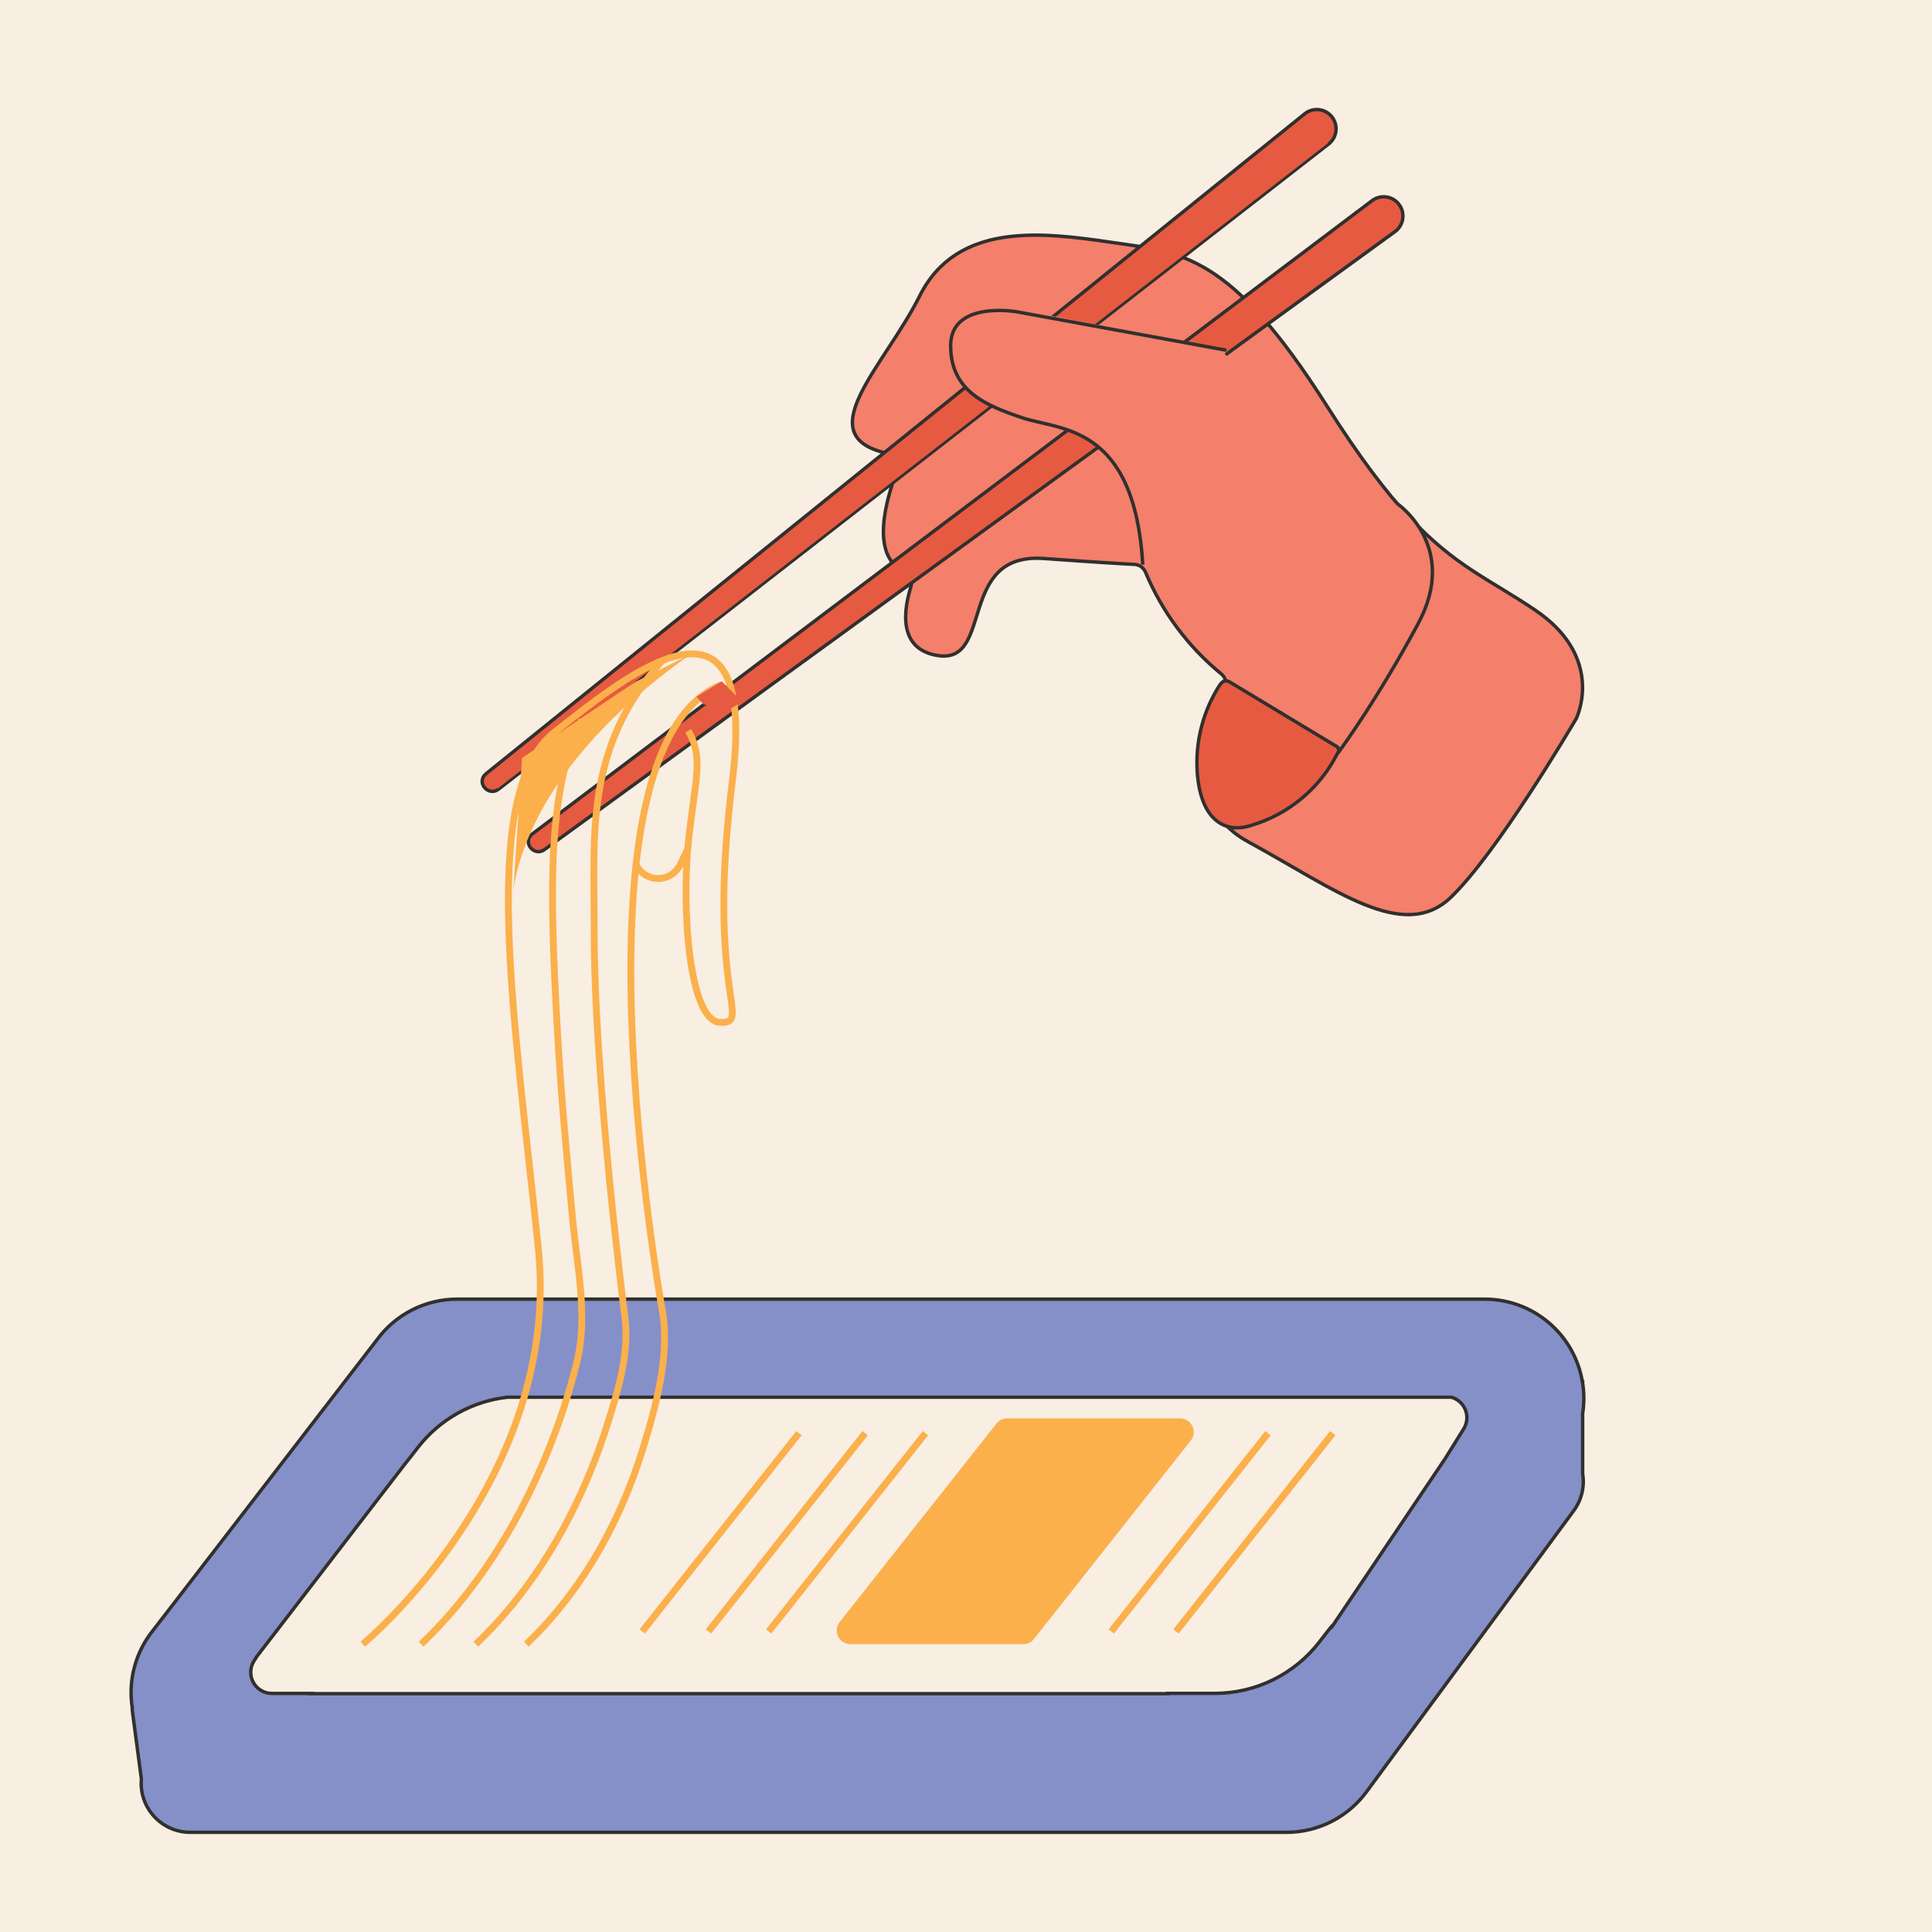
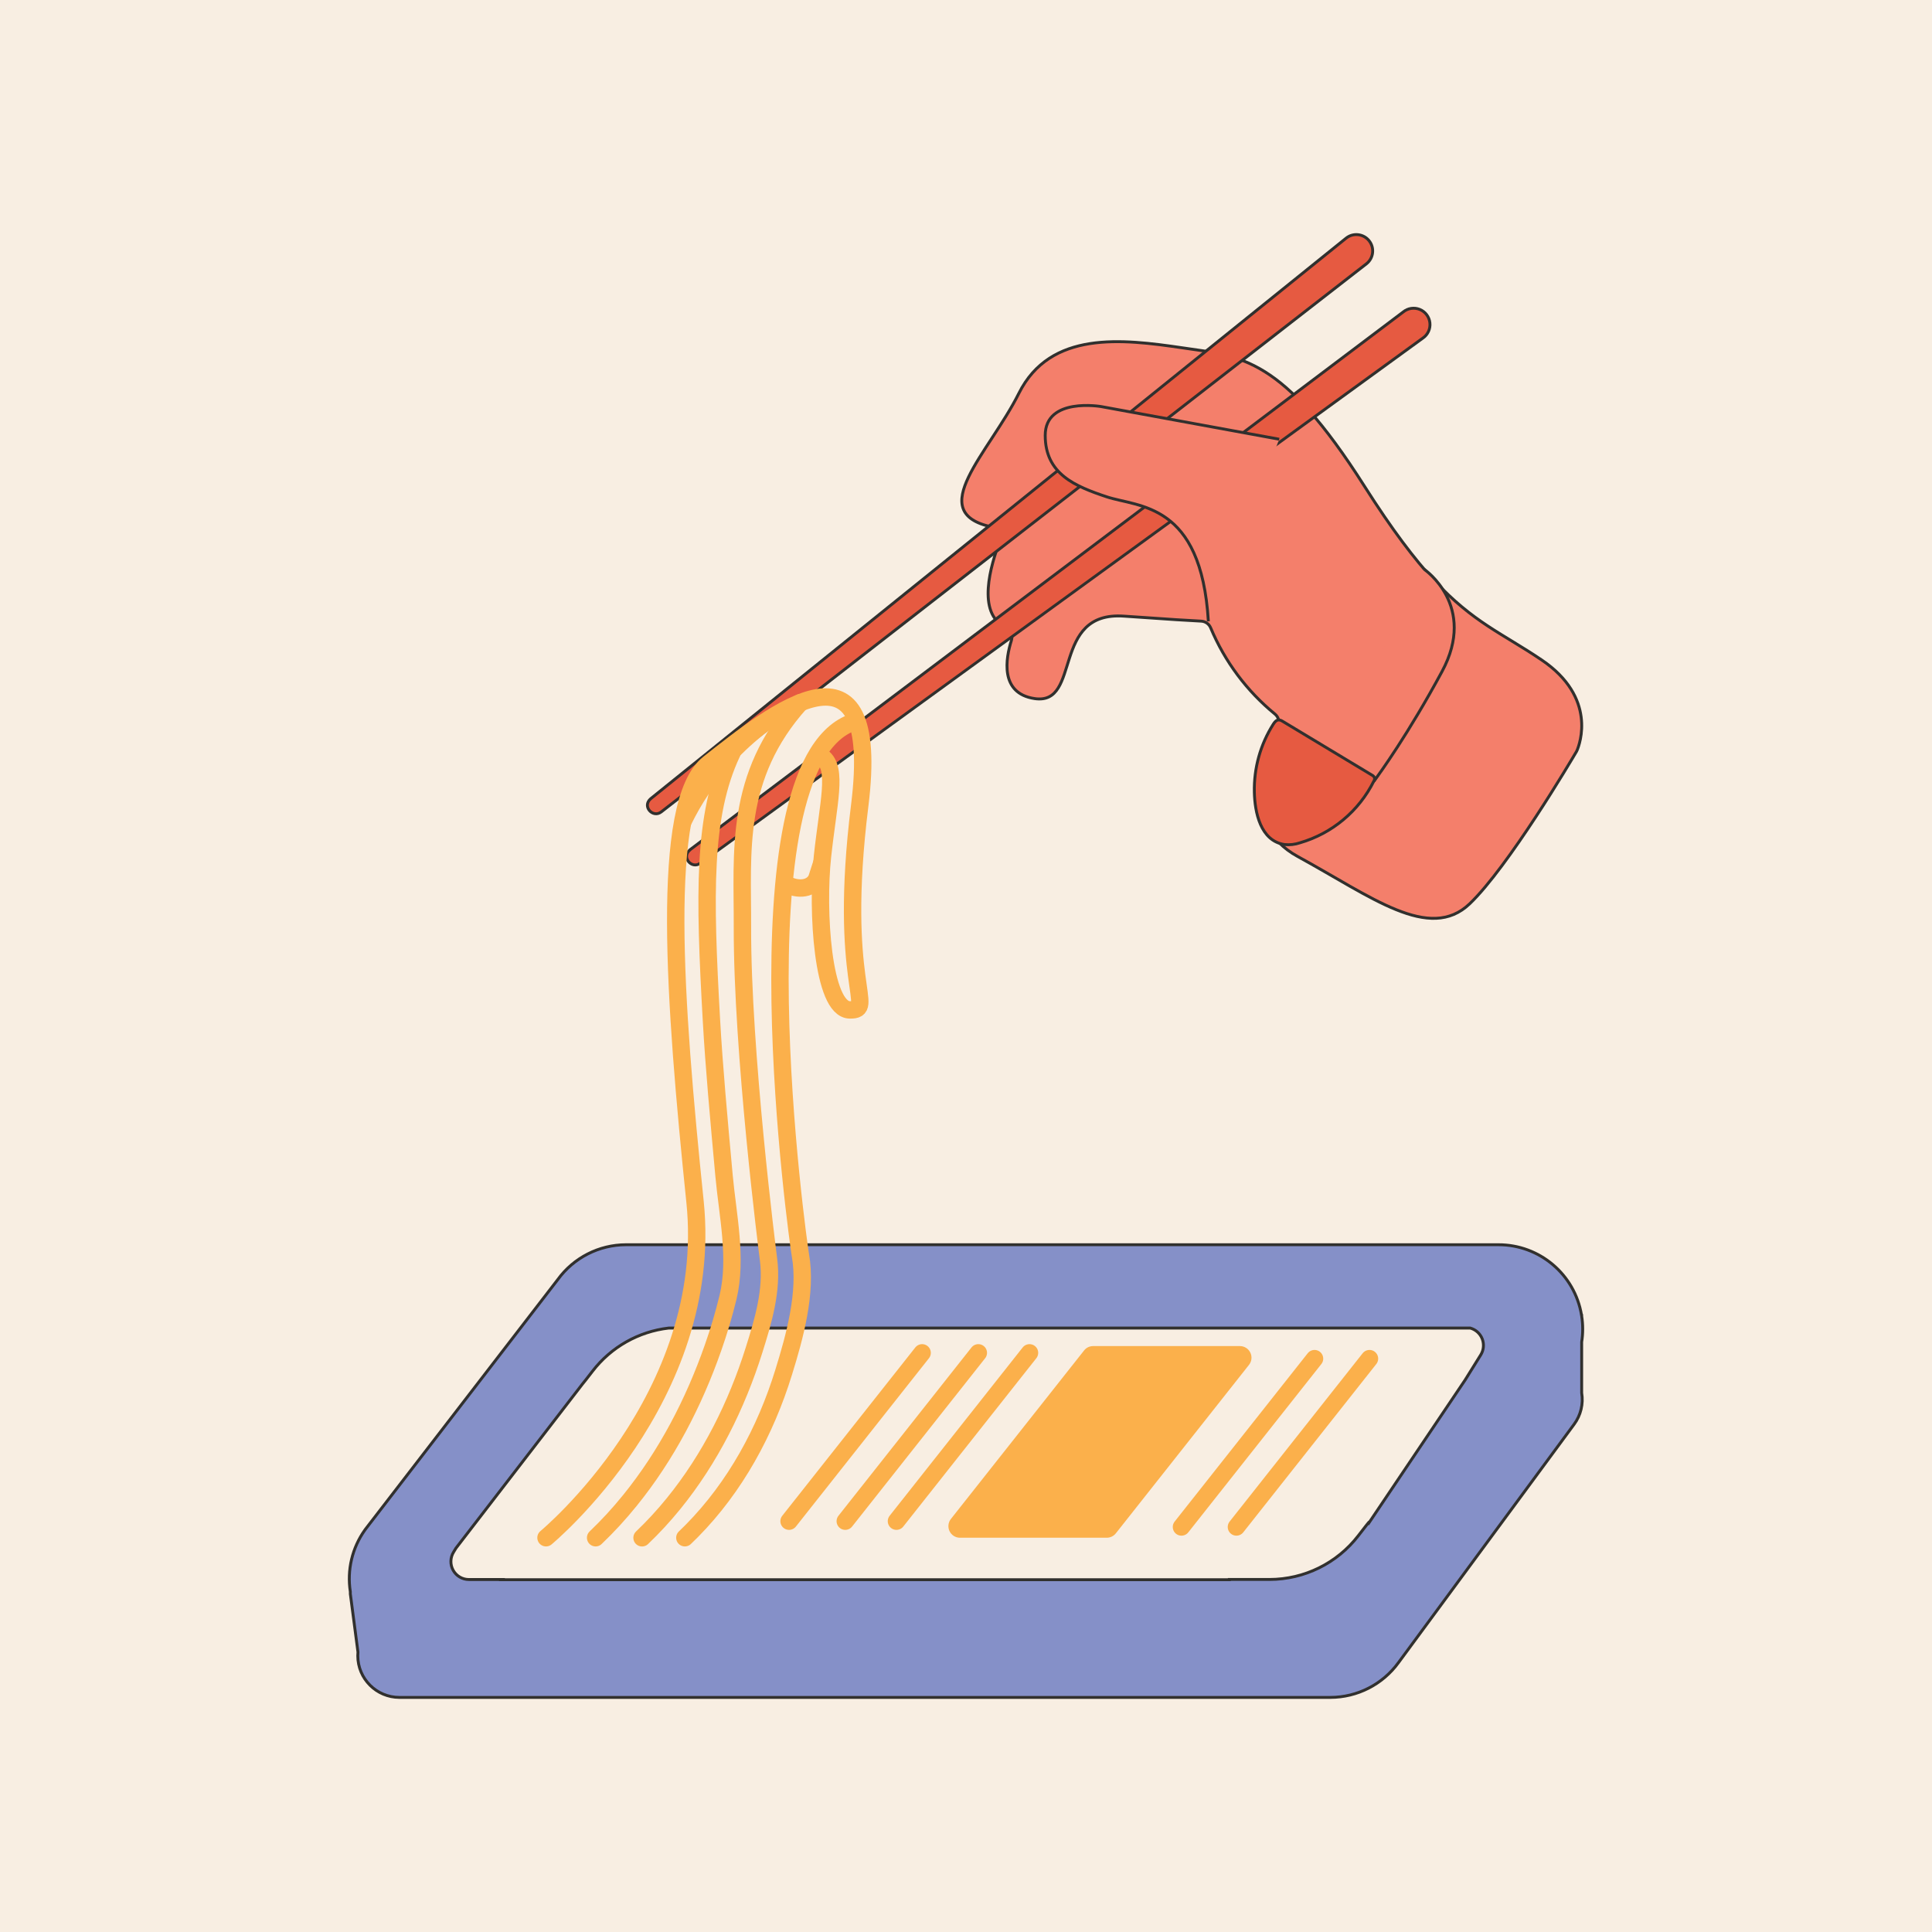
- <svg xmlns="http://www.w3.org/2000/svg" viewBox="0 0 849 849">
-   <defs>
-     <style>
-       .cls-1 {
-         fill: #f8eee2;
-       }
- 
-       .cls-2, .cls-4 {
-         fill: #f47f6b;
-       }
- 
-       .cls-2, .cls-3, .cls-5 {
-         stroke: #31302e;
-         stroke-width: 1.5px;
-       }
- 
-       .cls-2, .cls-3, .cls-5, .cls-7 {
-         stroke-miterlimit: 10;
-       }
- 
-       .cls-3, .cls-8 {
-         fill: #e65a41;
-       }
- 
-       .cls-5 {
-         fill: #8590c8;
-       }
- 
-       .cls-6 {
-         fill: #fbb04b;
-       }
- 
-       .cls-7 {
-         fill: none;
-         stroke: #fbb04b;
-         stroke-width: 3px;
-       }
-     </style>
-   </defs>
+ <svg xmlns="http://www.w3.org/2000/svg" viewBox="0 0 1000 1000">
  <g id="Capa_2" data-name="Capa 2">
    <g id="Layer_1" data-name="Layer 1">
-       <rect class="cls-1" width="849" height="849" />
-       <path class="cls-2" d="M536.7,296.17a5.64,5.64,0,0,1,1.5,6.87c-6.13,12.29-21.28,49.64,10.32,66.88,38.13,20.81,68.09,44.41,89,24.44,20.06-19.19,52.68-74.4,55.23-78.72A4.73,4.73,0,0,0,693,315c1.38-3.22,10.44-27.4-18.32-46.85-20.45-13.84-35.33-19.3-55.45-41-10.25-11-21.85-26.25-36.25-48.92-42.67-67.18-63.56-67.18-94.43-71.72s-68.09-9.08-84.44,23.6c-15.45,30.9-49.31,61.56-14,69.15a5.65,5.65,0,0,1,4.11,7.54c-4.62,12-12.13,37.18,2.91,44.27a5.71,5.71,0,0,1,3.15,6.86c-2.92,9.22-6.24,27.47,12,30.17,24.52,3.63,8.18-45.4,46.31-42.68,23.88,1.71,34.95,2.35,39.88,2.59a5.6,5.6,0,0,1,4.95,3.51A115.19,115.19,0,0,0,536.7,296.17Z" />
-       <path class="cls-3" d="M213.59,340,573.52,49.87a8.47,8.47,0,0,1,10.62,13.19S219,346.84,219,346.86c-4.29,3.26-10-2.91-5.43-6.86Z" />
-       <path class="cls-3" d="M234,366.4,603.08,88.07a8.47,8.47,0,0,1,10.2,13.52S239.18,373.41,239.16,373.43c-4.39,3.13-9.87-3.22-5.21-7Z" />
-       <path class="cls-2" d="M614,221.31s27.54,18.76,9.13,52.86c-17.54,32.51-32.22,52.66-35.08,56.62-.16.22-23.42,14.72-23.61,14.92-2.28,2.36-15.83,9.41-25,17.6" />
-       <path class="cls-3" d="M540.07,299.54c.26.13.51.28.76.42l46,27.75a2,2,0,0,1,1,3.17,62.14,62.14,0,0,1-38.22,31.89,19.13,19.13,0,0,1-8,.9c-12.55-1.89-15.4-16.82-15.62-27.1a63,63,0,0,1,9.81-35.21c.65-1,1.51-2.12,2.72-2.19A2.9,2.9,0,0,1,540.07,299.54Z" />
-       <path class="cls-4" d="M497.27,204.59a5.71,5.71,0,0,1-4.21-1.87c-4-4.35-15.7-15.11-37.92-19.92-28.21-6.1-38-18.16-37.37-30.87s16-15,28.29-15.2c10.09-.19,65.16,12.19,86.58,16.41,8.87,1.76,10.47,9.73,8.54,13l-21.29,35.72a5.67,5.67,0,0,1-4.87,2.76Z" />
-       <path class="cls-2" d="M538.92,153.92,446.75,137s-29-5.07-29,14.9,15.44,26.33,31.78,31.78,49,2.73,52.66,64.47" />
-       <path class="cls-5" d="M695.48,621.18a43.7,43.7,0,0,0,0-13.41v-.49l-.1,0a43.54,43.54,0,0,0-43-36.38H200.8a43.64,43.64,0,0,0-35.26,18l-99.39,129c-.17.22-.34.45-.5.68a43.46,43.46,0,0,0-7.52,31.93,5.68,5.68,0,0,0,0,1.09l4,30.16c-.05.62-.09,1.25-.09,1.88a21.56,21.56,0,0,0,21.56,21.56H565.33a43.68,43.68,0,0,0,35.31-18l90.92-123.35a21.51,21.51,0,0,0,3.92-16.28ZM178.21,643c.72-.84,2.73-3.42,5.31-6.77A58.08,58.08,0,0,1,222.93,614H637.78a9.31,9.31,0,0,1,5.43,13.89l-8.09,13h0l-49.59,73.65a1.27,1.27,0,0,1-.06-.16c0-.16-2.38,2.88-5.61,7.07a58.07,58.07,0,0,1-46,22.68H513.11l0,.13H136.55l.08-.1H119.49a9.3,9.3,0,0,1-7.9-14.22L112.8,728Z" />
-       <path class="cls-6" d="M449.67,722.51H373.58a6,6,0,0,1-4.66-9.64l69-87.31a6,6,0,0,1,4.67-2.26h76.08a6,6,0,0,1,4.67,9.64l-69,87.31A6,6,0,0,1,449.67,722.51Z" />
-       <line class="cls-7" x1="557.2" y1="629.8" x2="488.33" y2="716.93" />
-       <line class="cls-7" x1="585.65" y1="629.8" x2="516.78" y2="716.93" />
-       <line class="cls-7" x1="380.18" y1="629.8" x2="311.31" y2="716.93" />
-       <line class="cls-7" x1="351.09" y1="629.8" x2="282.22" y2="716.93" />
-       <line class="cls-7" x1="406.67" y1="629.8" x2="337.8" y2="716.93" />
-       <path class="cls-7" d="M159.41,722.51s87.6-72.38,77.15-173.87S210,348.41,243.61,321.82s89.79-71.47,78.19,21.61,9,106.1-5.15,105.87-17.12-51.6-14.14-79.38,6.89-36.73-.06-48.78" />
-       <path class="cls-7" d="M255.64,316.33c-15.12,32.16-14.26,73.33-10.6,138.3,1.51,26.9,4.08,53.75,6.53,80.57,1.86,20.36,6.91,42.67,2.05,62.88a271.85,271.85,0,0,1-7.74,26.08c-9.95,28.41-24.09,55.66-43.09,79.1a202.87,202.87,0,0,1-17.71,19.25" />
-       <path class="cls-7" d="M291.08,290.26c-34.37,38.27-29.85,77.38-30,116-.18,67.69,13.5,172.18,13.51,172.26,2.07,15.83-2.79,31.91-7.5,46.86-9,28.65-22.68,56.14-41.68,79.5a190.37,190.37,0,0,1-16.29,17.66" />
-       <path class="cls-7" d="M317.17,300.84C246.84,328.91,290.68,574,291.08,576.2c3.45,19.22-3,42.41-8.64,60.58-9.4,30.53-25.05,59.43-47.61,82.24-1.17,1.18-2.35,2.35-3.55,3.49" />
-       <path class="cls-6" d="M225.3,395.74s-1-52.77,78.51-108.4l-24.7,12.36L229.4,333.06Z" />
-       <path class="cls-8" d="M309.14,309.54h0a4,4,0,0,1,3.85,4.93l-.46,1.86,13.57-7.93-8.91-9L306,306.19Z" />
-       <path class="cls-7" d="M302.21,373.09l-3.3,6.87a10.77,10.77,0,0,1-19.1.6l-.32-.56" />
+       <path d="M603.37,279.31a5.76,5.76,0,0,1-4.22-1.88c-4-4.35-15.69-15.11-37.91-19.91-28.21-6.11-38-18.17-37.37-30.87s16-15,28.29-15.21c10.09-.19,65.16,12.19,86.57,16.42,8.88,1.75,10.47,9.72,8.55,13L626,276.54a5.67,5.67,0,0,1-4.87,2.77Z" fill="#f47f6b" />
+       <rect width="1000" height="1000" fill="#f8eee2" />
+       <g>
+         <path d="M659.9,369.59a5.64,5.64,0,0,1,1.5,6.87c-6.13,12.3-21.28,49.64,10.32,66.88,38.13,20.81,68.09,44.42,89,24.44,20.06-19.19,52.68-74.4,55.22-78.72a4.15,4.15,0,0,0,.32-.63c1.38-3.23,10.43-27.4-18.32-46.85-20.45-13.84-35.33-19.31-55.46-41-10.24-11-21.85-26.26-36.24-48.92C663.54,184.5,642.66,184.5,611.79,180s-68.1-9.08-84.44,23.61c-15.45,30.9-49.31,61.55-14,69.14a5.65,5.65,0,0,1,4.11,7.54c-4.63,12-12.13,37.18,2.91,44.28a5.7,5.7,0,0,1,3.15,6.85c-2.92,9.22-6.24,27.47,12,30.17,24.52,3.63,8.17-45.4,46.31-42.67,23.88,1.7,34.94,2.34,39.88,2.58a5.61,5.61,0,0,1,4.95,3.52A115.07,115.07,0,0,0,659.9,369.59Z" fill="#f47f6b" stroke="#31302e" stroke-miterlimit="10" stroke-width="1.5" />
+         <path d="M336.78,413.42,696.72,123.3a8.46,8.46,0,0,1,10.62,13.18S342.23,420.26,342.21,420.28c-4.29,3.27-10-2.9-5.43-6.86Z" fill="#e65a41" stroke="#31302e" stroke-miterlimit="10" stroke-width="1.5" />
+         <path d="M357.15,439.83,726.28,161.49A8.47,8.47,0,1,1,736.47,175S362.38,446.83,362.36,446.86c-4.39,3.12-9.87-3.23-5.21-7Z" fill="#e65a41" stroke="#31302e" stroke-miterlimit="10" stroke-width="1.5" />
+         <path d="M737.24,294.74s27.53,18.75,9.13,52.86c-17.54,32.5-32.23,52.66-35.08,56.61-.16.22-23.42,14.73-23.61,14.92-2.28,2.36-15.83,9.42-25,17.61" fill="#f47f6b" stroke="#31302e" stroke-miterlimit="10" stroke-width="1.5" />
+         <path d="M663.27,373c.26.13.51.28.75.43l46.06,27.74a2.68,2.68,0,0,1,1.39,1.44,2.58,2.58,0,0,1-.39,1.73,62.09,62.09,0,0,1-38.21,31.89,19,19,0,0,1-8,.91c-12.55-1.9-15.4-16.83-15.62-27.11a62.91,62.91,0,0,1,9.81-35.21c.65-1,1.51-2.11,2.71-2.18A2.9,2.9,0,0,1,663.27,373Z" fill="#e65a41" stroke="#31302e" stroke-miterlimit="10" stroke-width="1.5" />
+         <path d="M662.12,227.34,570,210.45s-29-5.07-29,14.91,15.44,26.33,31.78,31.78,49,2.72,52.66,64.46" fill="#f47f6b" stroke="#31302e" stroke-miterlimit="10" stroke-width="1.5" />
+         <path d="M818.67,694.61a43.08,43.08,0,0,0,0-13.41v-.5l-.09-.05a43.54,43.54,0,0,0-43-36.38H324a43.7,43.7,0,0,0-35.27,18l-99.38,129c-.17.23-.34.45-.5.68a43.44,43.44,0,0,0-7.52,31.94,5.58,5.58,0,0,0,0,1.08l3.95,30.16c0,.63-.09,1.25-.09,1.88a21.57,21.57,0,0,0,21.56,21.57H688.53a43.69,43.69,0,0,0,35.31-18L814.76,737.2a21.45,21.45,0,0,0,3.91-16.27ZM301.41,716.46c.71-.83,2.73-3.42,5.31-6.77a58.11,58.11,0,0,1,39.41-22.29H761a9.31,9.31,0,0,1,5.43,13.89l-8.09,13h0l-49.59,73.65-.06-.16c0-.17-2.38,2.87-5.61,7.07a58.1,58.1,0,0,1-46,22.68H636.31l0,.12H259.75l.07-.09H242.69a9.31,9.31,0,0,1-7.9-14.23l1.21-2Z" fill="#8590c8" stroke="#31302e" stroke-miterlimit="10" stroke-width="1.5" />
+         <path d="M572.87,795.93H496.78a6,6,0,0,1-4.66-9.64l69-87.3a5.93,5.93,0,0,1,4.66-2.26h76.09a6,6,0,0,1,4.67,9.64l-69,87.3A6,6,0,0,1,572.87,795.93Z" fill="#fbb04b" />
+         <line x1="680.4" y1="703.23" x2="611.52" y2="790.36" fill="none" stroke="#fbb04b" stroke-linecap="round" stroke-linejoin="round" stroke-width="9" />
+         <line x1="708.84" y1="703.23" x2="639.97" y2="790.36" fill="none" stroke="#fbb04b" stroke-linecap="round" stroke-linejoin="round" stroke-width="9" />
+         <line x1="506.38" y1="700.23" x2="437.51" y2="787.36" fill="none" stroke="#fbb04b" stroke-linecap="round" stroke-linejoin="round" stroke-width="9" />
+         <line x1="477.29" y1="700.23" x2="408.42" y2="787.36" fill="none" stroke="#fbb04b" stroke-linecap="round" stroke-linejoin="round" stroke-width="9" />
+         <line x1="532.87" y1="700.23" x2="464" y2="787.36" fill="none" stroke="#fbb04b" stroke-linecap="round" stroke-linejoin="round" stroke-width="9" />
+         <path d="M282.61,795.93s87.6-72.38,77.14-173.87c-10.61-103-18.39-206.68,7.05-226.82,33.6-26.59,89.79-71.47,78.2,21.61s9,106.11-5.15,105.88-17.12-51.6-14.14-79.39,8-45.42,0-51.42" fill="none" stroke="#fbb04b" stroke-linecap="round" stroke-linejoin="round" stroke-width="9" />
+         <path d="M378.84,389.75c-15.12,32.16-14.26,73.33-10.6,138.31,1.37,24.28,3.81,50.86,6.53,80.56,1.86,20.36,6.9,42.68,2.05,62.88a269.07,269.07,0,0,1-7.75,26.08C359.13,726,345,753.24,326,776.68a202.87,202.87,0,0,1-17.71,19.25" fill="none" stroke="#fbb04b" stroke-linecap="round" stroke-linejoin="round" stroke-width="9" />
+         <path d="M414.28,363.68c-34.37,38.27-29.86,77.38-30,116-.18,64.74,12.95,168,13.51,172.25,2.07,15.83-2.79,31.92-7.5,46.87-9,28.64-22.69,56.13-41.68,79.49a190.37,190.37,0,0,1-16.29,17.66" fill="none" stroke="#fbb04b" stroke-linecap="round" stroke-linejoin="round" stroke-width="9" />
+         <path d="M440.37,374.26c-61.53,24.56-27.29,268.68-26.09,275.37,3.45,19.21-3,42.4-8.64,60.58-9.4,30.52-25.05,59.42-47.61,82.24q-1.75,1.77-3.55,3.48" fill="none" stroke="#fbb04b" stroke-linecap="round" stroke-linejoin="round" stroke-width="9" />
+         <path d="M347.2,459.42s7-65,79.81-98.66l-17.81,4.66-30,21-20,17-9,21Z" fill="#fbb04b" />
+         <path d="M425.4,446.52l-2.7,8.4c-3,6-11.32,5.85-16.89,2" fill="none" stroke="#fbb04b" stroke-miterlimit="10" stroke-width="9" />
+       </g>
    </g>
  </g>
</svg>
